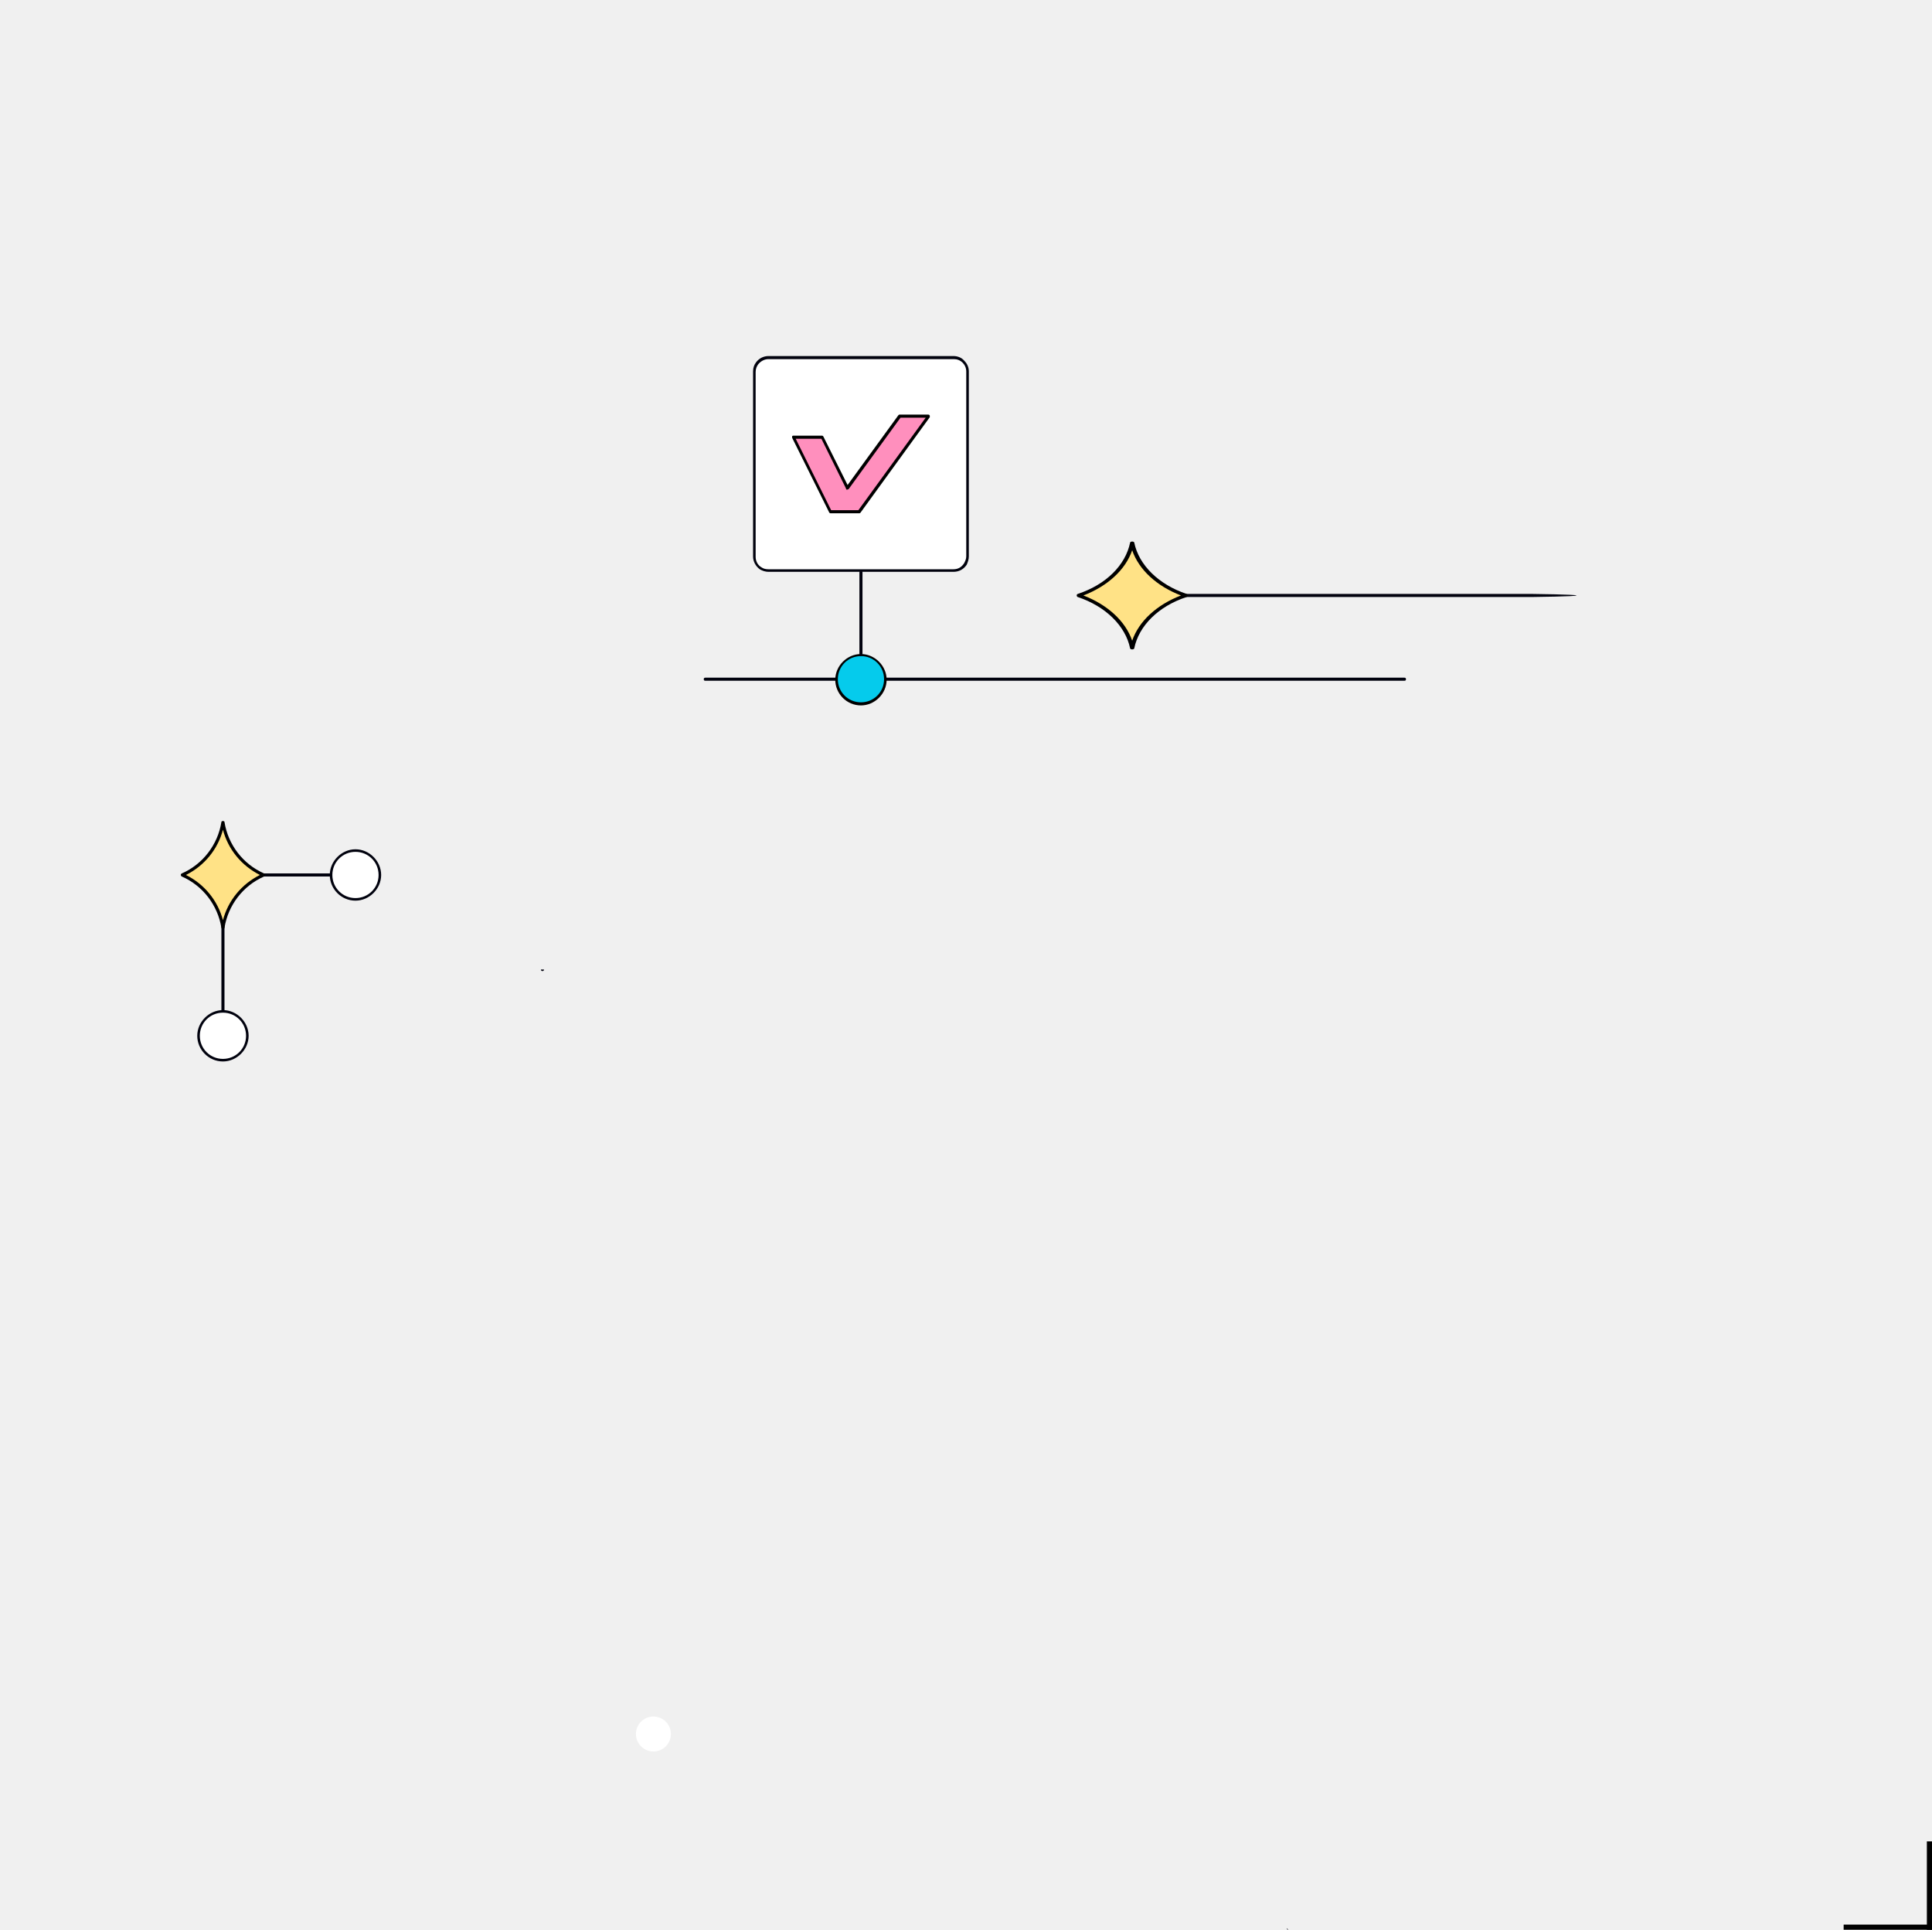
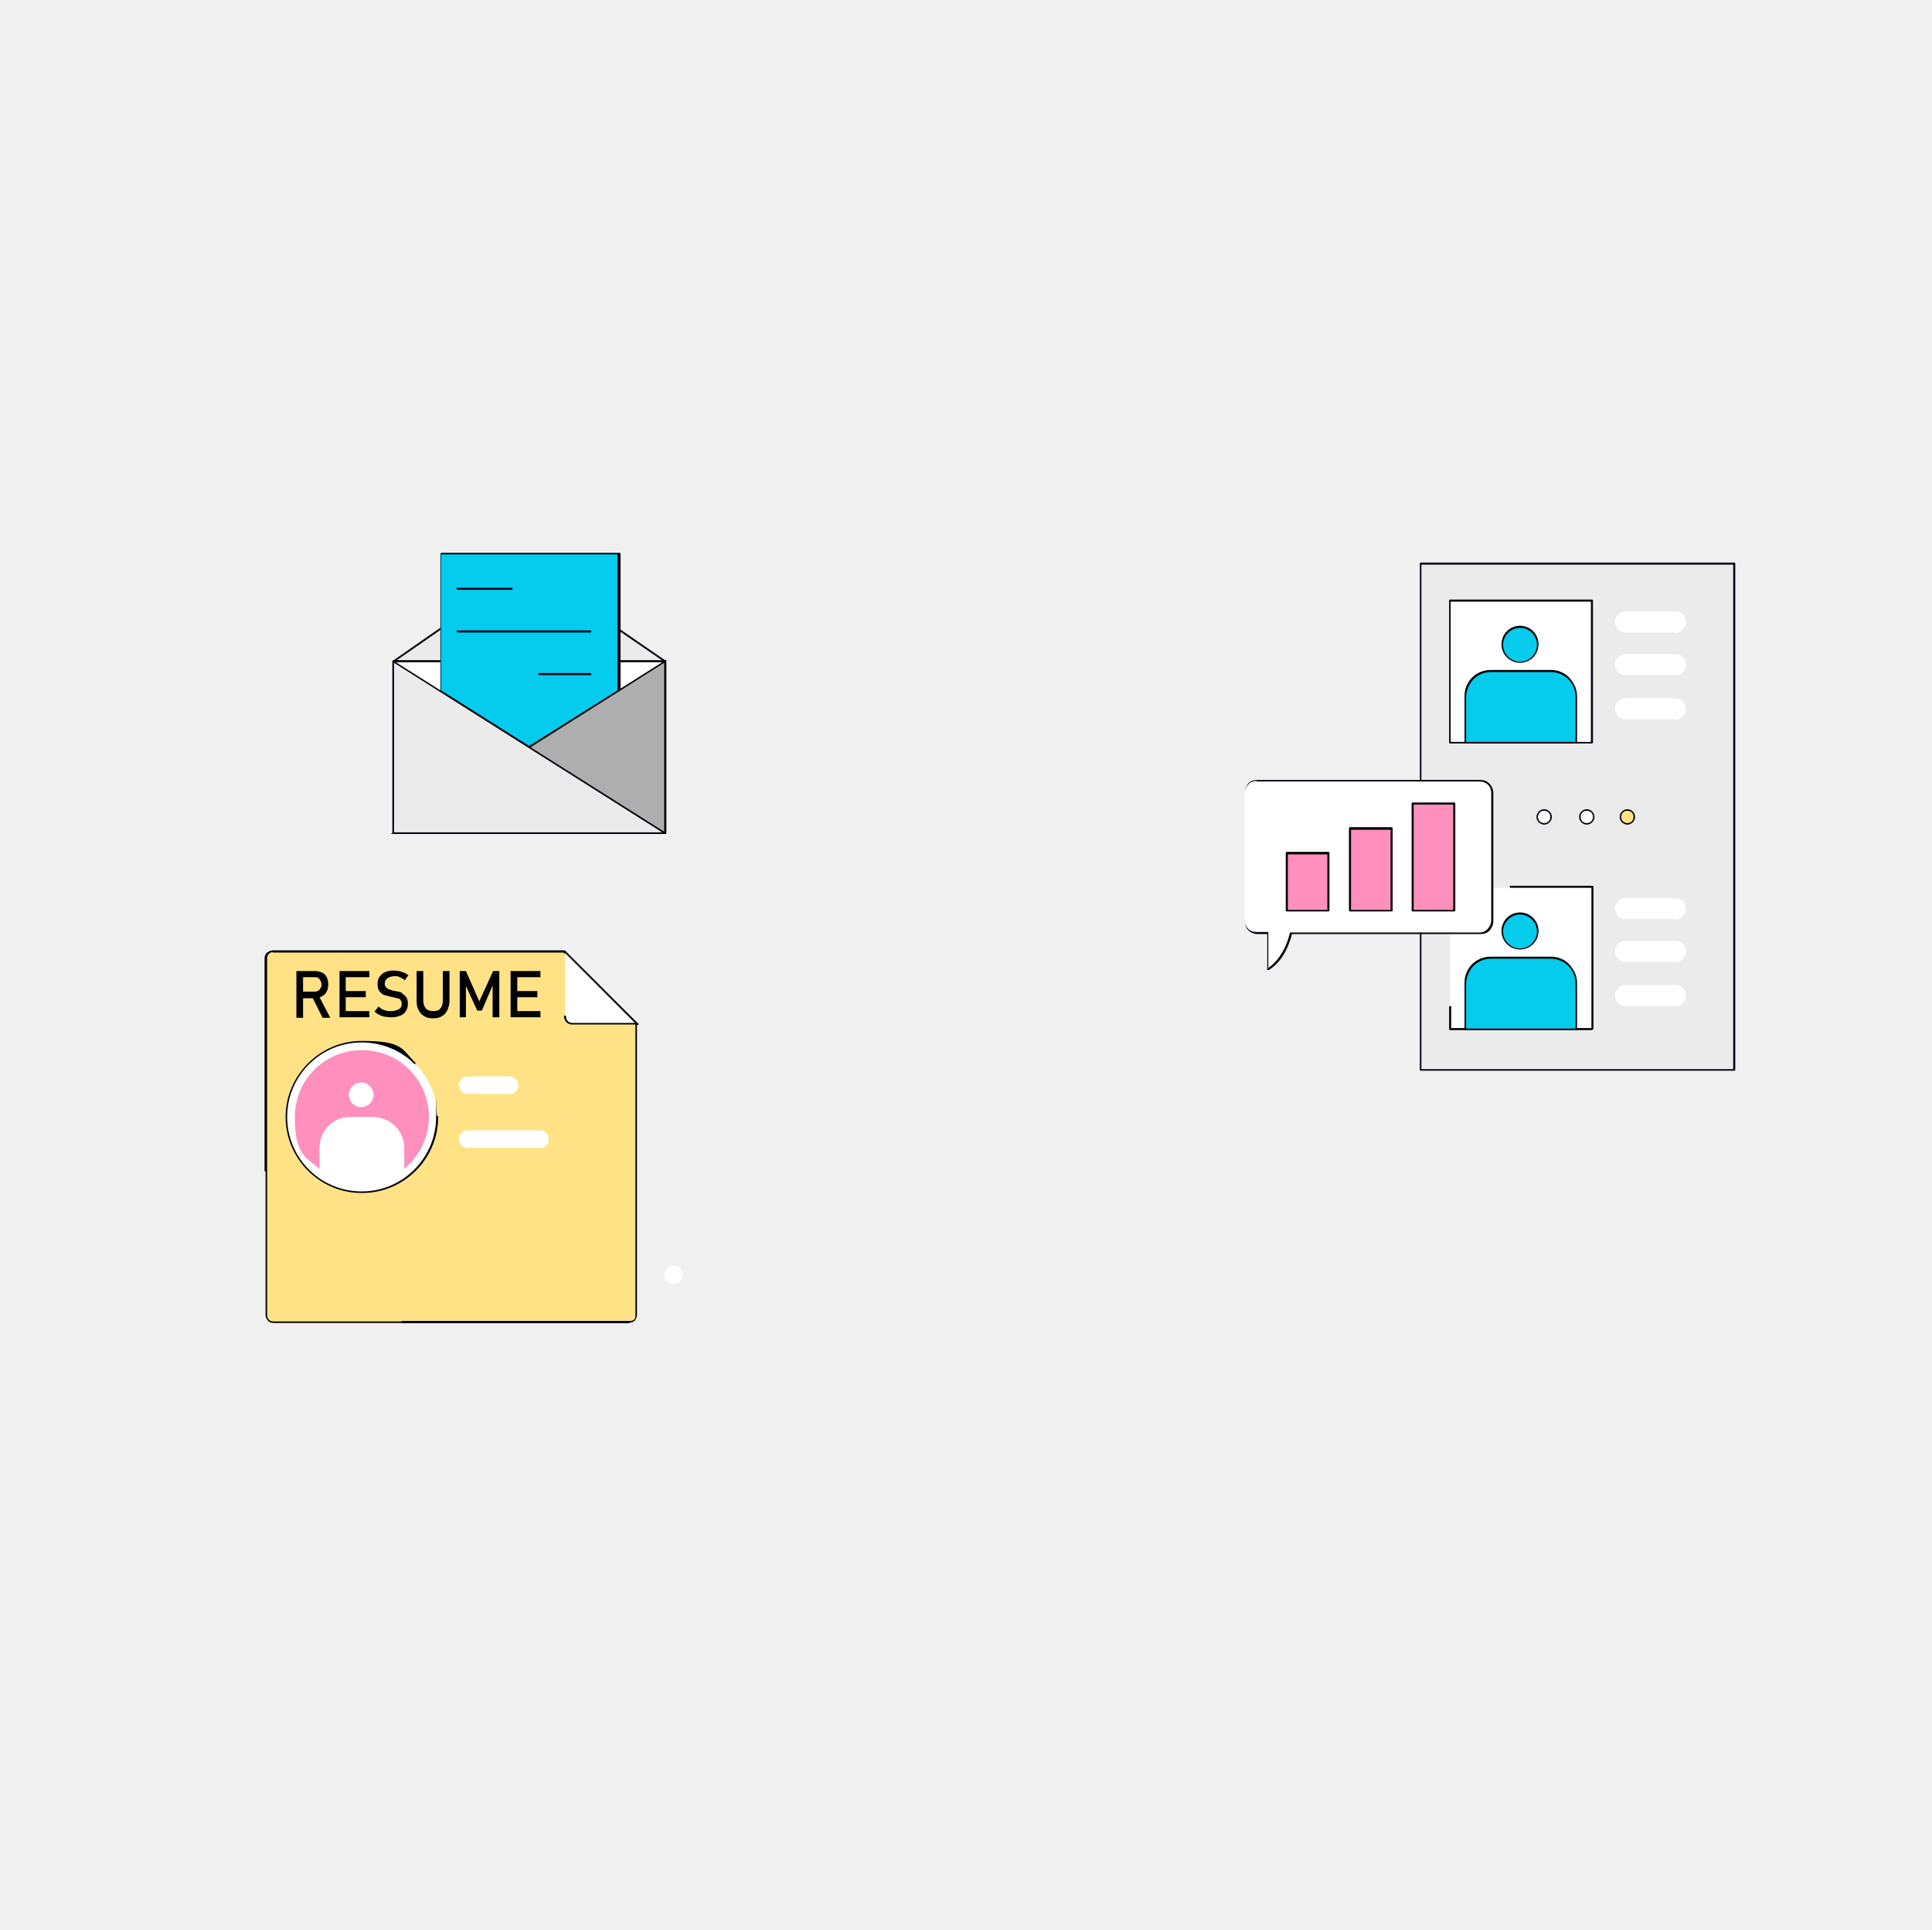
<svg xmlns="http://www.w3.org/2000/svg" id="Layer_1" version="1.1" viewBox="0 0 376.1 375.6">
  <defs>
    <style>
      .st0 {
        fill: #ff8fbd;
      }

      .st1 {
        fill: #ebebeb;
      }

      .st2 {
        fill: #01020e;
      }

      .st3 {
+         fill: #ffebeb;
+       }
+ 
+       .st4 {
        fill: #fff;
      }

-       .st4 {
+       .st5 {
        fill: #05cbec;
      }

-       .st5 {
-         stroke: #000;
-         stroke-miterlimit: 10;
+       .st6 {
+         fill: #aeaeae;
      }

-       .st6 {
+       .st7 {
        fill: #ffe286;
      }
    </style>
  </defs>
-   <path class="st2" d="M273.4,132.5h-136.1c-.2,0-.3-.1-.3-.3s.1-.3.3-.3h136.1c.2,0,.3.1.3.3s-.1.3-.3.3Z" />
  <g>
-     <path class="st1" d="M250.8,375.3" />
-     <path class="st2" d="M250.8,375.6c-.2,0-.3-.1-.3-.3M251.1,375" />
+     <g>
+       <polygon class="st1" points="102.9 110.5 76.6 128.7 129.5 128.7 102.9 110.5" />
+       <path class="st2" d="M129.5,128.9h-52.9c0,0-.1,0-.1-.1,0,0,0-.1,0-.2l26.3-18.3c0,0,.1,0,.2,0l26.6,18.3c0,0,0,.1,0,.2,0,0,0,.1-.1.1ZM77.1,128.6h51.9l-26.1-17.9-25.8,17.9Z" />
+     </g>
+     <g>
+       <rect class="st4" x="76.6" y="128.7" width="52.9" height="33.4" />
+       <path class="st2" d="M129.5,162.3h-52.9c0,0-.2,0-.2-.2v-33.4c0,0,0-.2.2-.2h52.9c0,0,.2,0,.2.2v33.4c0,0,0,.2-.2.2ZM76.7,162h52.6v-33.1h-52.6v33.1Z" />
+     </g>
+     <g>
+       <polygon class="st5" points="103 145.4 85.7 134.4 85.7 107.7 120.3 107.7 120.3 134.5 103 145.4" />
+       <path d="M103,145.5s0,0,0,0l-17.2-10.9s0,0,0-.1v-26.7c0,0,0-.2.2-.2h34.6c0,0,.2,0,.2.2v26.7c0,0,0,.1,0,.1l-17.4,10.9s0,0,0,0ZM85.9,134.4l17.1,10.8,17.2-10.8v-26.5h-34.3v26.5Z" />
+     </g>
+     <g>
+       <polygon class="st6" points="129.5 128.7 129.5 162.2 76.6 162.2 129.5 128.7" />
+       <path d="M129.7,162.3h-53.6l53.6-33.9v33.9ZM77.1,162h52.2v-33l-52.2,33Z" />
+     </g>
+     <g>
+       <polygon class="st1" points="76.6 128.7 76.6 162.2 129.5 162.2 76.6 128.7" />
+       <path class="st2" d="M129.5,162.3h-52.9c0,0-.2,0-.2-.2v-33.4c0,0,0-.1,0-.1,0,0,.1,0,.2,0l52.9,33.4c0,0,0,.1,0,.2,0,0,0,.1-.1.1ZM76.7,162h52.2l-52.2-33v33Z" />
+     </g>
  </g>
  <g>
    <g>
-       <path class="st3" d="M359.9,225.5" />
-       <path class="st3" d="M359.9,270.9" />
+       <path class="st7" d="M110,185.1h-56.7c-.3,0-.6.1-.9.3-.3.2-.5.6-.5,1v69.5c0,.3.1.6.3.9.2.3.6.5,1,.5h69.4c.4,0,.7-.2.9-.4.2-.2.4-.6.4-.9v-56.8l-14-14Z" />
+       <path d="M122.7,257.5H53.2c-.4,0-.8-.2-1.1-.5-.2-.3-.4-.6-.4-1v-69.5c0-.4.2-.9.5-1.1.3-.2.6-.4,1-.4h56.7s0,0,.1,0l14,14s0,0,0,.1v56.8c0,.4-.2.8-.4,1.1s-.7.4-1.1.4ZM53.2,185.3c-.3,0-.6.1-.8.3-.3.2-.4.6-.4.9v69.5c0,.3.1.6.3.8.2.3.6.4.9.4h69.4c.3,0,.6-.1.8-.3s.3-.5.3-.8v-56.7l-14-14h-56.7Z" />
    </g>
-     <path class="st2" d="M359.9,225.2,359.9,271.2,359.9,270.6,359.9,225.8" />
+     <path class="st4" d="M110,185.1v12.8c0,.3.1.6.3.9.2.3.6.5,1,.5h12.7c0,0-14-14.1-14-14.1h0Z" />
+     <path class="st2" d="M124,199.4h-12.7c-.4,0-.8-.2-1.1-.5-.2-.3-.4-.6-.4-1s0-.2.2-.2.2,0,.2.2c0,.3.1.6.3.8.2.3.6.4.9.4h12.7c0,0,.2,0,.2.2s0,.2-.2.2Z" />
+     <path class="st2" d="M122.7,257.5h-44.3c0,0-.2,0-.2-.2s0-.2.2-.2h44.3c.3,0,.6-.1.8-.3s.3-.5.3-.8v-56.7l-14-14h-56.7c-.3,0-.6.1-.8.3-.3.2-.4.6-.4.9v41.3c0,0,0,.2-.2.2s-.2,0-.2-.2v-41.3c0-.4.2-.9.5-1.1.3-.2.6-.4,1-.4h56.7s0,0,.1,0l14,14s0,0,0,.1v56.8c0,.4-.2.8-.4,1.1s-.7.4-1.1.4Z" />
  </g>
  <g>
-     <circle class="st4" cx="167.6" cy="132.2" r="4.8" />
-     <path d="M167.6,137.3c-2.8,0-5-2.3-5-5s2.3-5,5-5,5,2.3,5,5-2.3,5-5,5ZM167.6,127.7c-2.5,0-4.5,2-4.5,4.5s2,4.5,4.5,4.5,4.5-2,4.5-4.5-2-4.5-4.5-4.5Z" />
-   </g>
-   <path class="st2" d="M105.9,188.7c0,.2-.1.3-.3.3h0c-.2,0-.3-.1-.3-.3" />
-   <path class="st4" d="M309.9,276" />
-   <g>
-     <path class="st3" d="M309.9,271.3" />
-     <path class="st2" d="M309.9,271.6,309.9,271" />
-   </g>
-   <circle class="st3" cx="127.2" cy="337.5" r="3.4" />
-   <path class="st4" d="M309.9,266.3" />
-   <path class="st2" d="M227,116.2h71.3c.2,0,8.6-.1,8.6-.3s-8.4-.3-8.6-.3h-71.3c-.2,0-.4.1-.4.3s.2.3.4.3Z" />
-   <g>
-     <path class="st6" d="M220.4,126.1c1-4.6,5-8.4,10.5-10.2-5.5-1.8-9.5-5.6-10.5-10.2-1,4.6-5,8.4-10.5,10.2,5.5,1.8,9.5,5.6,10.5,10.2Z" />
-     <path d="M220,126.2c-.9-4.4-4.8-8.2-10.2-10-.1,0-.2-.2-.2-.3s0-.2.2-.3c5.5-1.8,9.3-5.6,10.2-10,0-.1.2-.2.4-.2s.4.1.4.2c.9,4.4,4.8,8.2,10.2,10,.1,0,.2.2.2.3s0,.2-.2.3c-5.5,1.8-9.3,5.6-10.2,10,0,.1-.2.2-.4.2s-.4-.1-.4-.2ZM220.4,107.1c-1.3,3.8-4.8,7-9.5,8.8,4.7,1.8,8.2,5,9.5,8.8,1.3-3.8,4.8-7,9.5-8.8-4.7-1.8-8.2-5-9.5-8.8Z" />
+     <rect class="st1" x="276.6" y="109.7" width="61" height="98.5" />
+     <path class="st2" d="M337.6,208.4h-61c0,0-.2,0-.2-.2v-98.5c0,0,0-.2.2-.2h61c0,0,.2,0,.2.2v98.5c0,0,0,.2-.2.2ZM276.7,208.1h60.7v-98.2h-60.7v98.2Z" />
  </g>
  <g>
-     <path class="st3" d="M43.4,174.2v23.9-23.9Z" />
-     <path class="st2" d="M43.4,198.4c-.2,0-.3-.1-.3-.3v-23.9c0-.2.1-.3.3-.3s.3.1.3.3v23.9c0,.2-.1.3-.3.3Z" />
+     <rect class="st4" x="282.3" y="172.8" width="27.6" height="27.6" />
+     <path class="st2" d="M309.9,200.5h-27.6c0,0-.2,0-.2-.2v-4.3c0,0,0-.2.2-.2s.2,0,.2.2v4.1h27.3v-27.3h-15.7c0,0-.2,0-.2-.2s0-.2.2-.2h15.9c0,0,.2,0,.2.2v27.6c0,0,0,.2-.2.2Z" />
+     <g>
+       <path class="st5" d="M306.9,200.4h-21.6v-9c0-.9.3-1.8.7-2.5.9-1.5,2.5-2.4,4.3-2.4h11.7c1.7,0,3.2.9,4.1,2.2.5.8.8,1.7.8,2.8v9Z" />
+       <path d="M306.9,200.5h-21.6c0,0-.2,0-.2-.2v-9c0-.9.2-1.8.7-2.6.9-1.6,2.6-2.5,4.4-2.5h11.7c1.7,0,3.3.8,4.2,2.3.6.8.9,1.8.9,2.9v9c0,0,0,.2-.2.2ZM285.4,200.2h21.3v-8.8c0-1-.3-1.9-.8-2.7-.9-1.3-2.4-2.1-4-2.1h-11.7c-1.7,0-3.3.9-4.1,2.4-.4.7-.7,1.6-.7,2.4v8.8Z" />
+     </g>
+     <g>
+       <circle class="st5" cx="295.9" cy="181.3" r="3.4" />
+       <path d="M295.9,184.8c-2,0-3.6-1.6-3.6-3.6s1.6-3.6,3.6-3.6,3.6,1.6,3.6,3.6-1.6,3.6-3.6,3.6ZM295.9,178c-1.8,0-3.3,1.5-3.3,3.3s1.5,3.3,3.3,3.3,3.3-1.5,3.3-3.3-1.5-3.3-3.3-3.3Z" />
+     </g>
+   </g>
+   <path class="st4" d="M326,178.9h-9.6c-.7,0-1.4-.4-1.7-1-.2-.3-.3-.7-.3-1.1h0c0-.3,0-.6.2-.8.3-.7,1-1.2,1.9-1.2h9.6c.6,0,1.1.2,1.5.6.4.4.6.9.6,1.5h0c0,.3,0,.6-.2.8-.3.7-1,1.3-1.9,1.3Z" />
+   <path class="st4" d="M326,187.2h-9.6c-.7,0-1.4-.4-1.7-1-.2-.3-.3-.7-.3-1.1h0c0-.3,0-.6.2-.8.3-.7,1-1.2,1.9-1.2h9.6c.6,0,1.1.2,1.5.6.4.4.6.9.6,1.5h0c0,.3,0,.6-.2.8-.3.7-1,1.3-1.9,1.3Z" />
+   <path class="st4" d="M326,195.8h-9.6c-.7,0-1.4-.4-1.7-1-.2-.3-.3-.7-.3-1.1h0c0-.3,0-.6.2-.8.3-.7,1-1.2,1.9-1.2h9.6c.6,0,1.1.2,1.5.6.4.4.6.9.6,1.5h0c0,.3,0,.6-.2.8-.3.7-1,1.3-1.9,1.3Z" />
+   <g>
+     <path class="st4" d="M289.6,152.4c-.4-.4-1-.6-1.5-.6h-43.4c-.7,0-1.3.3-1.7.7-.4.4-.7,1-.7,1.7v24.9c0,.4.1.8.3,1.2.4.7,1.2,1.2,2.1,1.2h2.1v7.1c3-1.9,4.1-5.4,4.5-7.1h36.8c.7,0,1.3-.3,1.7-.7.4-.4.7-1,.7-1.7v-24.9c0-.7-.3-1.4-.9-1.8Z" />
+     <path class="st2" d="M246.7,188.8s0,0,0,0c0,0,0,0,0-.1v-6.9h-1.9c-.9,0-1.8-.5-2.2-1.3-.2-.4-.3-.8-.3-1.3v-24.9c0-.7.3-1.3.7-1.8s1.1-.7,1.8-.7h43.4c.6,0,1.2.2,1.6.6h0c.6.5.9,1.2.9,2v24.9c0,.7-.3,1.3-.7,1.8-.5.5-1.1.7-1.8.7h-36.7c-.5,1.9-1.6,5.2-4.5,7,0,0,0,0,0,0ZM244.6,152c-.6,0-1.2.2-1.6.7-.4.4-.7,1-.7,1.6v24.9c0,.4.1.8.3,1.1.4.7,1.1,1.1,2,1.1h2.1c0,0,.2,0,.2.2v6.8c2.7-1.9,3.8-5.1,4.2-6.8,0,0,0-.1.1-.1h36.8c.6,0,1.2-.2,1.6-.7.4-.4.7-1,.7-1.6v-24.9c0-.7-.3-1.3-.8-1.7h0c-.4-.3-.9-.5-1.4-.5h-43.4Z" />
+   </g>
+   <circle class="st4" cx="131.1" cy="248.1" r="1.8" />
+   <g>
+     <rect class="st0" x="262.8" y="161.3" width="8.1" height="16" />
+     <path d="M270.9,177.4h-8.1c0,0-.2,0-.2-.2v-16c0,0,0-.2.2-.2h8.1c0,0,.2,0,.2.2v16c0,0,0,.2-.2.2ZM263,177.1h7.7v-15.6h-7.7v15.6Z" />
  </g>
  <g>
-     <path class="st3" d="M47.1,170.3h21-21Z" />
-     <path class="st2" d="M68,170.6h-21c-.2,0-.3-.1-.3-.3s.1-.3.3-.3h21c.2,0,.3.1.3.3s-.1.3-.3.3Z" />
+     <rect class="st0" x="250.5" y="166.1" width="8.1" height="11.2" />
+     <path d="M258.6,177.4h-8.1c0,0-.2,0-.2-.2v-11.2c0,0,0-.2.2-.2h8.1c0,0,.2,0,.2.2v11.2c0,0,0,.2-.2.2ZM250.7,177.1h7.7v-10.8h-7.7v10.8Z" />
  </g>
  <g>
-     <path class="st6" d="M43.4,180.5c-.7-4.6-3.8-8.4-7.9-10.2,4.1-1.8,7.1-5.6,7.9-10.2.7,4.6,3.8,8.4,7.9,10.2-4.1,1.8-7.1,5.6-7.9,10.2Z" />
-     <path d="M43.4,180.8c-.1,0-.3-.1-.3-.2-.7-4.4-3.6-8.2-7.7-10-.1,0-.2-.2-.2-.3s0-.2.2-.3c4.1-1.8,7-5.6,7.7-10,0-.1.1-.2.3-.2s.3.1.3.2c.7,4.4,3.6,8.2,7.7,10,.1,0,.2.2.2.3s0,.2-.2.3c-4.1,1.8-7,5.6-7.7,10,0,.1-.1.2-.3.2ZM36.2,170.3c3.6,1.8,6.2,5,7.2,8.8,1-3.8,3.6-7,7.2-8.8-3.6-1.8-6.2-5-7.2-8.8-1,3.8-3.6,7-7.2,8.8Z" />
+     <rect class="st0" x="275.1" y="156.5" width="8.1" height="20.8" />
+     <path d="M283.1,177.4h-8.1c0,0-.2,0-.2-.2v-20.8c0,0,0-.2.2-.2h8.1c0,0,.2,0,.2.2v20.8c0,0,0,.2-.2.2ZM275.2,177.1h7.7v-20.5h-7.7v20.5Z" />
  </g>
  <g>
-     <circle class="st3" cx="43.4" cy="201.5" r="4.8" />
-     <path class="st2" d="M43.4,206.6c-2.8,0-5-2.3-5-5s2.3-5,5-5,5,2.3,5,5-2.3,5-5,5ZM43.4,197.1c-2.5,0-4.5,2-4.5,4.5s2,4.5,4.5,4.5,4.5-2,4.5-4.5-2-4.5-4.5-4.5Z" />
+     <path d="M62.7,193.9c.4-.2.7-.5.9-.9.2-.4.3-.9.3-1.4s-.1-1-.3-1.4c-.2-.4-.5-.7-.9-.9-.4-.2-.9-.3-1.4-.3h-3.6v9.1h1.3v-3.8h1.9l1.9,3.8h1.5l-2.1-4c.2,0,.3-.1.5-.2ZM59,190.2h2.4c.2,0,.5,0,.6.2.2.1.3.3.4.5.1.2.2.5.2.7s0,.5-.2.7c-.1.2-.2.4-.4.5-.2.1-.4.2-.6.2h-2.4v-2.8Z" />
+     <polygon points="66.7 189 66.1 189 66.1 198 66.7 198 67.3 198 71.9 198 71.9 196.8 67.3 196.8 67.3 194.1 71.2 194.1 71.2 192.9 67.3 192.9 67.3 190.2 71.9 190.2 71.9 189 67.3 189 66.7 189" />
+     <path d="M78.4,193.3c-.4-.2-.8-.3-1.4-.4,0,0,0,0,0,0,0,0,0,0,0,0,0,0,0,0,0,0,0,0,0,0,0,0-.5,0-.8-.2-1.1-.3-.3,0-.5-.2-.7-.4-.2-.2-.3-.4-.3-.7h0c0-.5.2-.8.5-1.1.3-.2.8-.4,1.4-.4s.7,0,1,.2c.3.1.7.3,1,.6l.7-1c-.3-.2-.6-.4-.9-.5-.3-.1-.6-.2-.9-.3-.3,0-.6-.1-1-.1-.7,0-1.3.1-1.7.3-.5.2-.8.5-1.1.9-.3.4-.4.9-.4,1.4h0c0,.6.1,1.1.4,1.5.3.3.6.6,1,.7.4.1.9.2,1.5.4h0s0,0,0,0,0,0,0,0c.4,0,.7.2,1,.2.3,0,.5.2.6.4.2.2.2.4.2.7h0c0,.5-.2.8-.5,1-.4.2-.9.4-1.5.4s-.9,0-1.4-.2c-.4-.1-.8-.4-1.1-.7l-.8,1c.3.2.6.5.9.6.3.2.7.3,1.1.4.4,0,.8.1,1.2.1.7,0,1.3-.1,1.8-.3.5-.2.9-.5,1.1-.9.3-.4.4-.9.4-1.4h0c0-.6-.1-1.1-.4-1.4-.2-.3-.6-.6-.9-.7Z" />
+     <path d="M86.2,194.8c0,.7-.2,1.2-.5,1.5-.3.4-.8.5-1.4.5s-1.1-.2-1.4-.5c-.3-.4-.5-.9-.5-1.5v-5.8h-1.3v5.8c0,.7.1,1.3.4,1.8.2.5.6.9,1.1,1.2.5.3,1,.4,1.7.4s1.2-.1,1.7-.4c.5-.3.8-.6,1.1-1.2.2-.5.4-1.1.4-1.8v-5.8h-1.3v5.8Z" />
+     <polygon points="93.3 194.9 90.7 189 89.5 189 89.5 198 90.7 198 90.7 191.9 92.9 196.7 93.8 196.7 95.9 191.8 95.9 198 97.2 198 97.2 189 96 189 93.3 194.9" />
+     <polygon points="105.2 190.2 105.2 189 100.7 189 100 189 99.4 189 99.4 198 100 198 100.7 198 105.2 198 105.2 196.8 100.7 196.8 100.7 194.1 104.6 194.1 104.6 192.9 100.7 192.9 100.7 190.2 105.2 190.2" />
  </g>
  <g>
-     <circle class="st3" cx="69.2" cy="170.3" r="4.8" />
-     <path class="st2" d="M69.2,175.3c-2.8,0-5-2.3-5-5s2.3-5,5-5,5,2.3,5,5-2.3,5-5,5ZM69.2,165.8c-2.5,0-4.5,2-4.5,4.5s2,4.5,4.5,4.5,4.5-2,4.5-4.5-2-4.5-4.5-4.5Z" />
+     <path class="st3" d="M89.1,114.6h10.5-10.5Z" />
+     <path class="st2" d="M99.6,114.8h-10.5c0,0-.2,0-.2-.2s0-.2.2-.2h10.5c0,0,.2,0,.2.2s0,.2-.2.2Z" />
  </g>
-   <path class="st2" d="M167.6,127.7c-.2,0-.3-.1-.3-.3v-16c0-.2.1-.3.3-.3s.3.1.3.3v16c0,.2-.1.3-.3.3Z" />
+   <g>
+     <path class="st3" d="M89.1,122.9h25.8-25.8Z" />
+     <path class="st2" d="M114.9,123.1h-25.8c0,0-.2,0-.2-.2s0-.2.2-.2h25.8c0,0,.2,0,.2.2s0,.2-.2.2Z" />
+   </g>
+   <g>
+     <path class="st3" d="M105,131.2h9.9-9.9Z" />
+     <path class="st2" d="M114.9,131.4h-9.9c0,0-.2,0-.2-.2s0-.2.2-.2h9.9c0,0,.2,0,.2.2s0,.2-.2.2Z" />
+   </g>
  <g>
    <g>
-       <path class="st3" d="M187.5,70.4c-.5-.5-1.2-.8-1.9-.8h-36c-.9,0-1.7.4-2.2,1.1-.3.5-.5,1-.5,1.6v36c0,.9.5,1.8,1.2,2.3.4.3,1,.5,1.5.5h36c1,0,1.9-.5,2.3-1.3.3-.4.4-.9.4-1.4v-36c0-.8-.3-1.4-.8-1.9Z" />
-       <path class="st2" d="M185.6,111.3h-36c-.6,0-1.2-.2-1.7-.5-.8-.6-1.3-1.5-1.3-2.5v-36c0-.7.2-1.3.6-1.8.6-.8,1.5-1.2,2.4-1.2h36c.8,0,1.6.3,2.1.9h0c.6.6.9,1.3.9,2.1v36c0,.6-.2,1.1-.4,1.6-.6.9-1.5,1.4-2.6,1.4ZM149.6,69.9c-.8,0-1.5.4-2,1-.3.4-.5.9-.5,1.5v36c0,.8.4,1.6,1.1,2,.4.3.9.4,1.4.4h36c.9,0,1.6-.4,2.1-1.2.2-.4.4-.8.4-1.3v-36c0-.7-.3-1.3-.7-1.7h0c-.5-.5-1.1-.7-1.7-.7h-36Z" />
+       <rect class="st4" x="282.3" y="117" width="27.6" height="27.6" />
+       <path class="st2" d="M309.9,144.7h-27.6c0,0-.2,0-.2-.2v-27.6c0,0,0-.2.2-.2h27.6c0,0,.2,0,.2.2v27.6c0,0,0,.2-.2.2ZM282.4,144.4h27.3v-27.3h-27.3v27.3Z" />
    </g>
    <g>
-       <polygon class="st0" points="175.1 81 165 95 160.1 85.1 154.4 85.1 161.6 99.6 167.3 99.6 180.8 81 175.1 81" />
-       <path d="M167.3,99.9h-5.6c-.1,0-.2,0-.3-.2l-7.2-14.5c0,0,0-.2,0-.3,0,0,.1-.1.2-.1h5.6c.1,0,.2,0,.3.2l4.7,9.4,9.9-13.6c0,0,.1-.1.2-.1h5.6c.1,0,.2,0,.3.2,0,0,0,.2,0,.3l-13.5,18.6c0,0-.1.1-.2.1ZM161.8,99.3h5.3l13.1-18h-4.9l-10.1,13.9c0,0-.2.1-.3.1-.1,0-.2,0-.2-.2l-4.8-9.7h-5l6.9,13.9Z" />
+       <path class="st5" d="M306.9,144.6h-21.6v-9c0-.9.3-1.8.7-2.5.9-1.5,2.5-2.4,4.3-2.4h11.7c1.7,0,3.2.9,4.1,2.2.5.8.8,1.7.8,2.8v9Z" />
+       <path d="M306.9,144.7h-21.6c0,0-.2,0-.2-.2v-9c0-.9.2-1.8.7-2.6.9-1.6,2.6-2.5,4.4-2.5h11.7c1.7,0,3.3.8,4.2,2.3.6.8.9,1.8.9,2.9v9c0,0,0,.2-.2.2ZM285.4,144.4h21.3v-8.8c0-1-.3-1.9-.8-2.7-.9-1.3-2.4-2.1-4-2.1h-11.7c-1.7,0-3.3.9-4.1,2.4-.4.7-.7,1.6-.7,2.4v8.8Z" />
+     </g>
+     <g>
+       <circle class="st5" cx="295.9" cy="125.5" r="3.4" />
+       <path d="M295.9,129c-2,0-3.6-1.6-3.6-3.6s1.6-3.6,3.6-3.6,3.6,1.6,3.6,3.6-1.6,3.6-3.6,3.6ZM295.9,122.2c-1.8,0-3.3,1.5-3.3,3.3s1.5,3.3,3.3,3.3,3.3-1.5,3.3-3.3-1.5-3.3-3.3-3.3Z" />
    </g>
  </g>
-   <path class="st2" d="M-50.6,375.6c-.1,0-.3-.1-.3-.3v-65.4c0-.2.1-.3.3-.3h9c.1,0,.3.1.3.3s-.1.3-.3.3h-8.8v64.8" />
+   <path class="st4" d="M326,123.1h-9.6c-.7,0-1.4-.4-1.7-1-.2-.3-.3-.7-.3-1.1h0c0-.3,0-.6.2-.8.3-.7,1-1.2,1.9-1.2h9.6c.6,0,1.1.2,1.5.6.4.4.6.9.6,1.5h0c0,.3,0,.6-.2.8-.3.7-1,1.3-1.9,1.3Z" />
+   <path class="st4" d="M326,131.4h-9.6c-.7,0-1.4-.4-1.7-1-.2-.3-.3-.7-.3-1.1h0c0-.3,0-.6.2-.8.3-.7,1-1.2,1.9-1.2h9.6c.6,0,1.1.2,1.5.6.4.4.6.9.6,1.5h0c0,.3,0,.6-.2.8-.3.7-1,1.3-1.9,1.3Z" />
+   <path class="st4" d="M326,140h-9.6c-.7,0-1.4-.4-1.7-1-.2-.3-.3-.7-.3-1.1h0c0-.3,0-.6.2-.8.3-.7,1-1.2,1.9-1.2h9.6c.6,0,1.1.2,1.5.6.4.4.6.9.6,1.5h0c0,.3,0,.6-.2.8-.3.7-1,1.3-1.9,1.3Z" />
  <g>
-     <path class="st6" d="M-36.9,320.1c-.7-4.6-3.8-8.4-7.9-10.2,4.1-1.8,7.1-5.6,7.9-10.2.7,4.6,3.8,8.4,7.9,10.2-4.1,1.8-7.1,5.6-7.9,10.2Z" />
-     <path d="M-36.9,320.4h0c-.1,0-.3-.1-.3-.2-.7-4.4-3.6-8.2-7.7-10-.1,0-.2-.2-.2-.3s0-.2.2-.3c4.1-1.8,7-5.6,7.7-10,0-.1.1-.2.3-.2s.3.1.3.2c.7,4.4,3.6,8.2,7.7,10,.1,0,.2.2.2.3s0,.2-.2.3c-4.1,1.8-7,5.6-7.7,10,0,.1-.1.2-.3.2ZM-44,309.9c3.6,1.8,6.2,5,7.2,8.8,1-3.8,3.6-7,7.2-8.8-3.6-1.8-6.2-5-7.2-8.8-1,3.8-3.6,7-7.2,8.8Z" />
+     <circle class="st4" cx="308.9" cy="159" r="1.3" />
+     <path class="st2" d="M308.9,160.5c-.8,0-1.5-.7-1.5-1.5s.7-1.5,1.5-1.5,1.5.7,1.5,1.5-.7,1.5-1.5,1.5ZM308.9,157.8c-.7,0-1.2.5-1.2,1.2s.5,1.2,1.2,1.2,1.2-.5,1.2-1.2-.5-1.2-1.2-1.2Z" />
  </g>
-   <line class="st5" x1="376.1" y1="375.1" x2="358.9" y2="375.1" />
-   <line class="st5" x1="375.6" y1="375.6" x2="375.6" y2="358.4" />
+   <g>
+     <circle class="st4" cx="300.6" cy="159" r="1.3" />
+     <path class="st2" d="M300.6,160.5c-.8,0-1.5-.7-1.5-1.5s.7-1.5,1.5-1.5,1.5.7,1.5,1.5-.7,1.5-1.5,1.5ZM300.6,157.8c-.7,0-1.2.5-1.2,1.2s.5,1.2,1.2,1.2,1.2-.5,1.2-1.2-.5-1.2-1.2-1.2Z" />
+   </g>
+   <g>
+     <circle class="st7" cx="316.8" cy="159" r="1.3" />
+     <path d="M316.8,160.5c-.8,0-1.5-.7-1.5-1.5s.7-1.5,1.5-1.5,1.5.7,1.5,1.5-.7,1.5-1.5,1.5ZM316.8,157.8c-.7,0-1.2.5-1.2,1.2s.5,1.2,1.2,1.2,1.2-.5,1.2-1.2-.5-1.2-1.2-1.2Z" />
+   </g>
+   <g>
+     <path class="st4" d="M99.2,212.9h-8.1c-.6,0-1.2-.3-1.5-.8-.2-.3-.3-.6-.3-.9h0c0-.3,0-.5.2-.7.3-.6.9-1,1.6-1h8.1c.5,0,.9.2,1.2.5.3.3.5.7.5,1.2h0c0,.2,0,.5-.1.7-.3.6-.9,1.1-1.6,1.1Z" />
+     <path class="st4" d="M105.1,223.4h-14c-.6,0-1.2-.3-1.5-.8-.2-.3-.3-.6-.3-.9h0c0-.3,0-.5.2-.7.3-.6.9-1,1.6-1h14c.5,0,.9.2,1.2.5s.5.7.5,1.2h0c0,.2,0,.5-.1.7-.3.6-.9,1.1-1.6,1.1Z" />
+     <circle class="st4" cx="70.4" cy="217.4" r="14.7" />
+     <path class="st2" d="M70.4,232.2c-8.2,0-14.8-6.7-14.8-14.8s6.7-14.8,14.8-14.8,7.7,1.5,10.5,4.3c0,0,0,.2,0,.2,0,0-.2,0-.2,0-2.7-2.7-6.4-4.2-10.3-4.2-8,0-14.5,6.5-14.5,14.5s6.5,14.5,14.5,14.5,14.5-6.5,14.5-14.5,0-.2.2-.2.2,0,.2.2c0,8.2-6.7,14.8-14.8,14.8Z" />
+     <path class="st0" d="M70.4,204.4c-7.2,0-13,5.8-13,13s1.9,7.7,4.8,10.1v-4.1c0-2.7,1.8-5.1,4.4-5.8.5-.1,1.1-.2,1.7-.2h4.3c1.2,0,2.4.4,3.4,1,1.6,1.1,2.7,2.9,2.7,5v4.1c2.9-2.4,4.8-6,4.8-10.1,0-7.2-5.8-13-13-13Z" />
+     <circle class="st4" cx="70.4" cy="213.2" r="2.4" transform="translate(-151.4 248.5) rotate(-80.8)" />
+   </g>
</svg>
